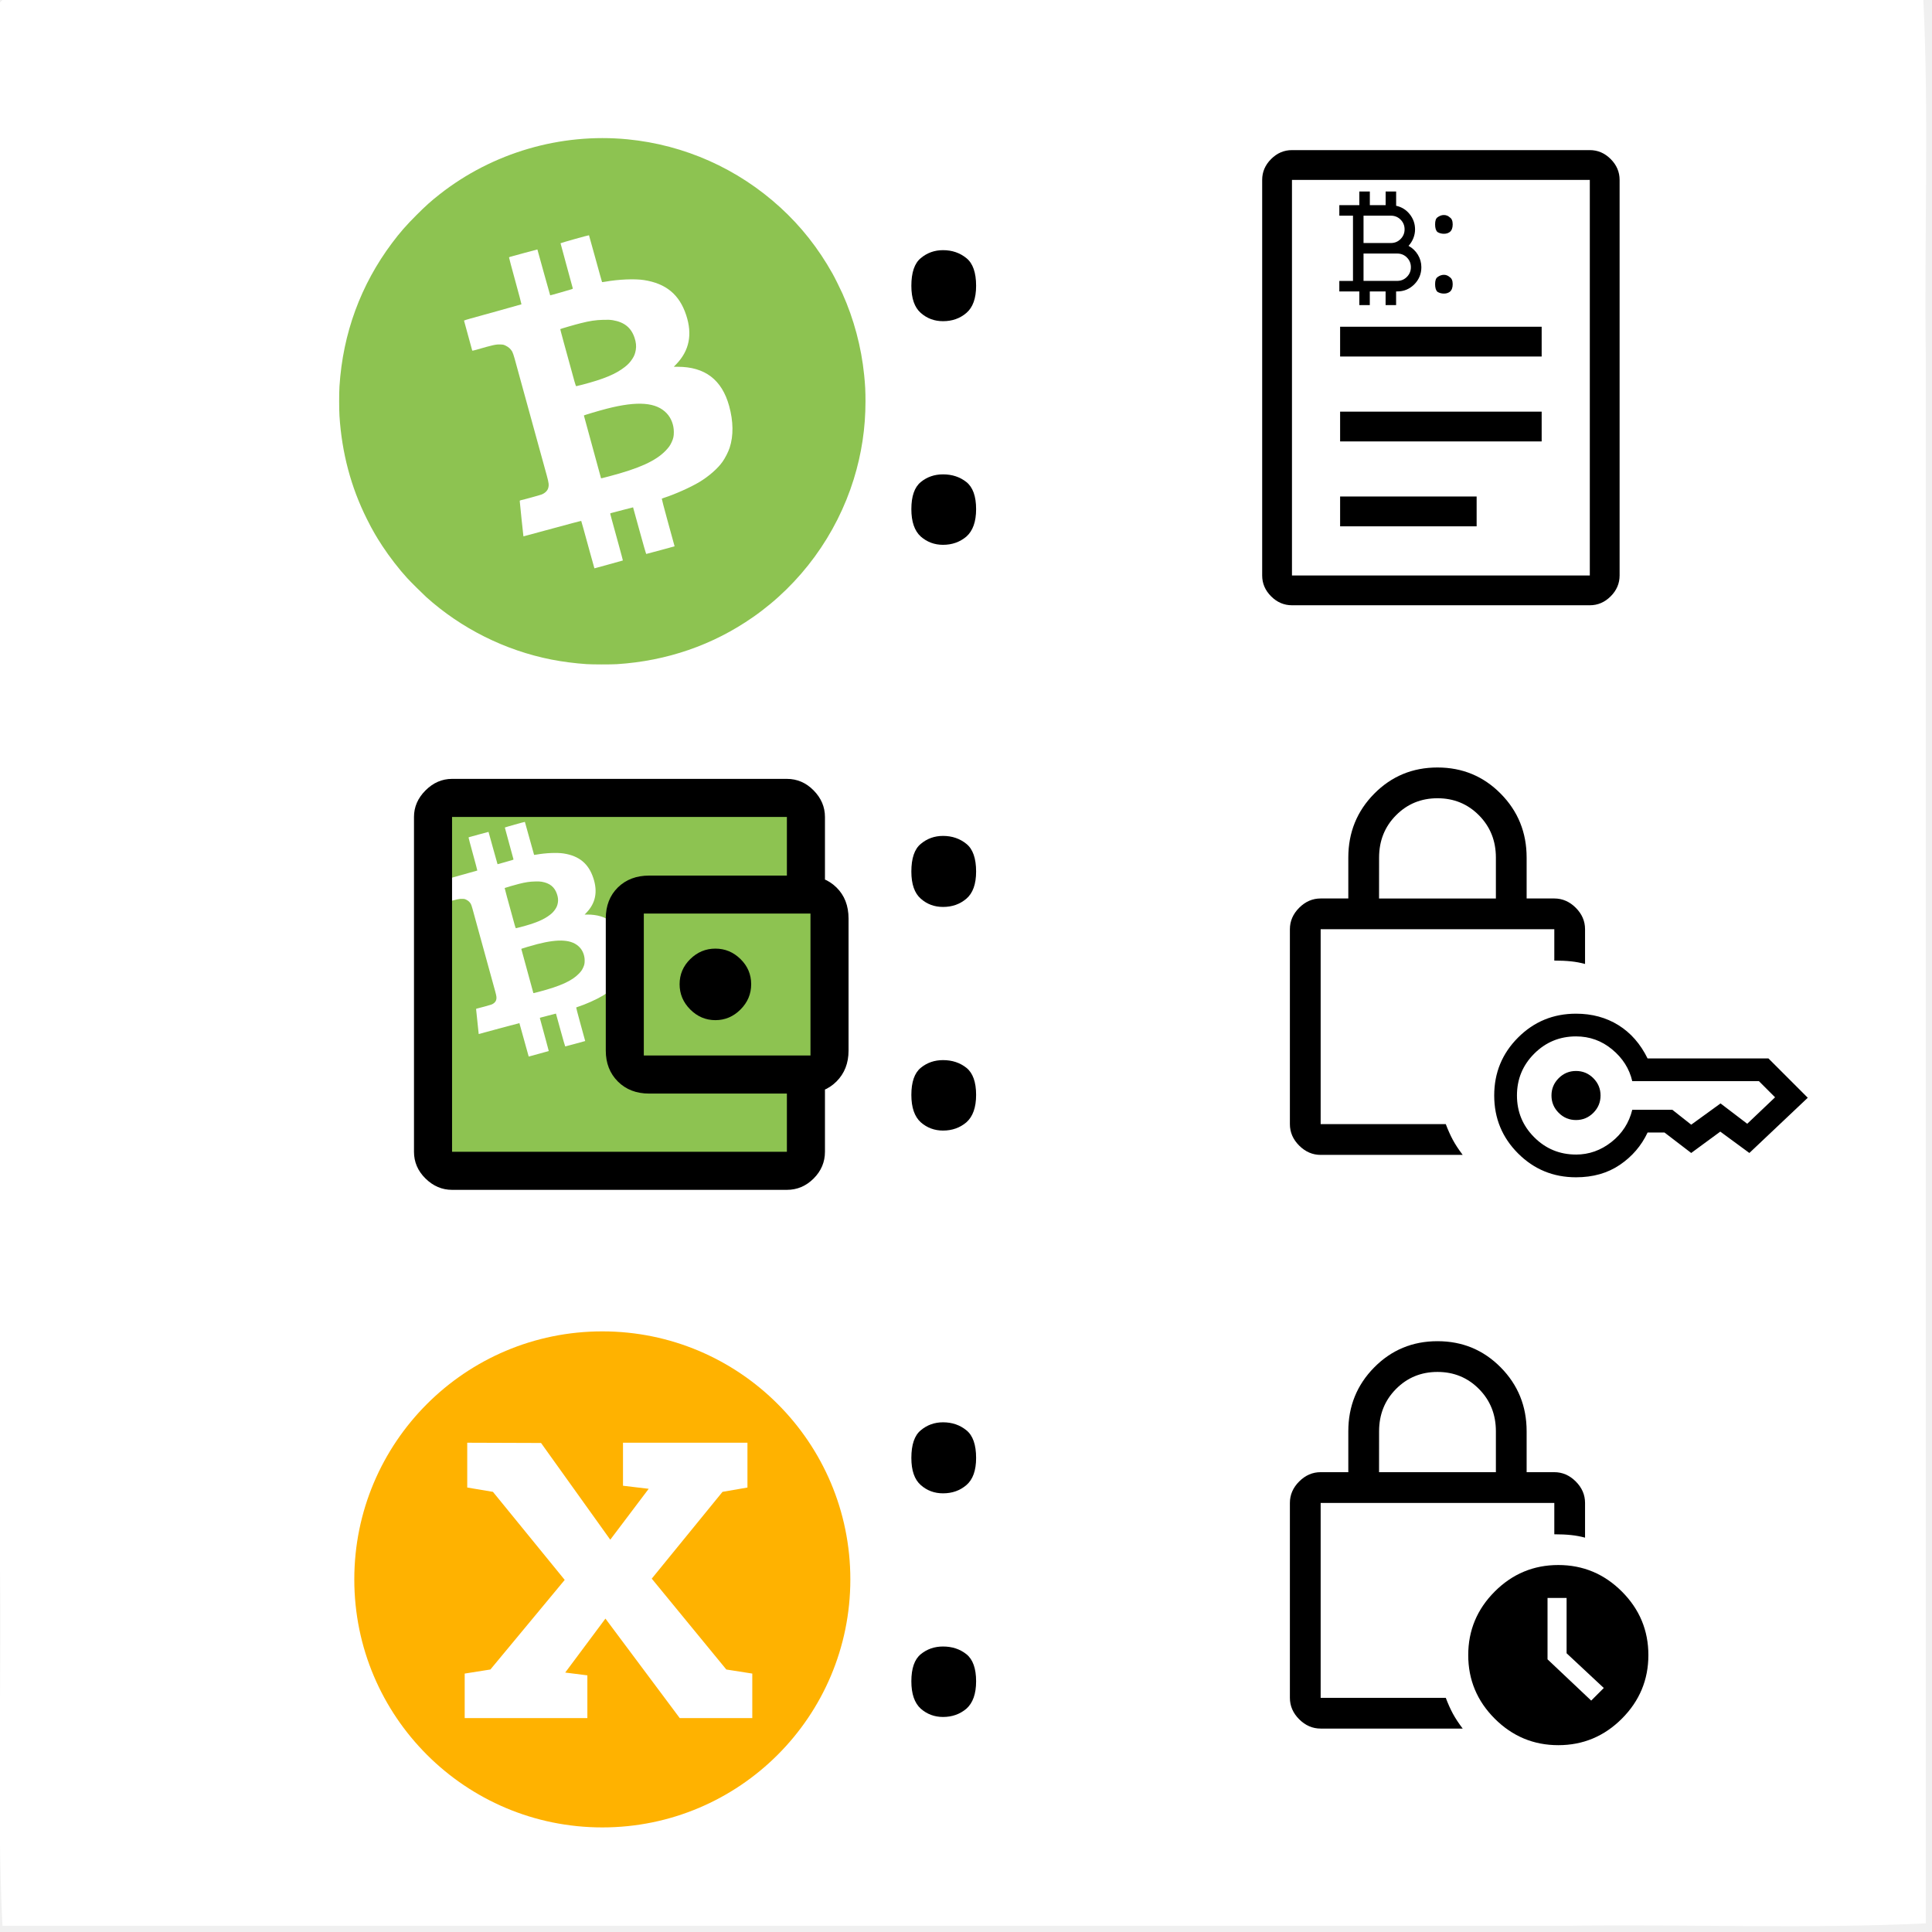
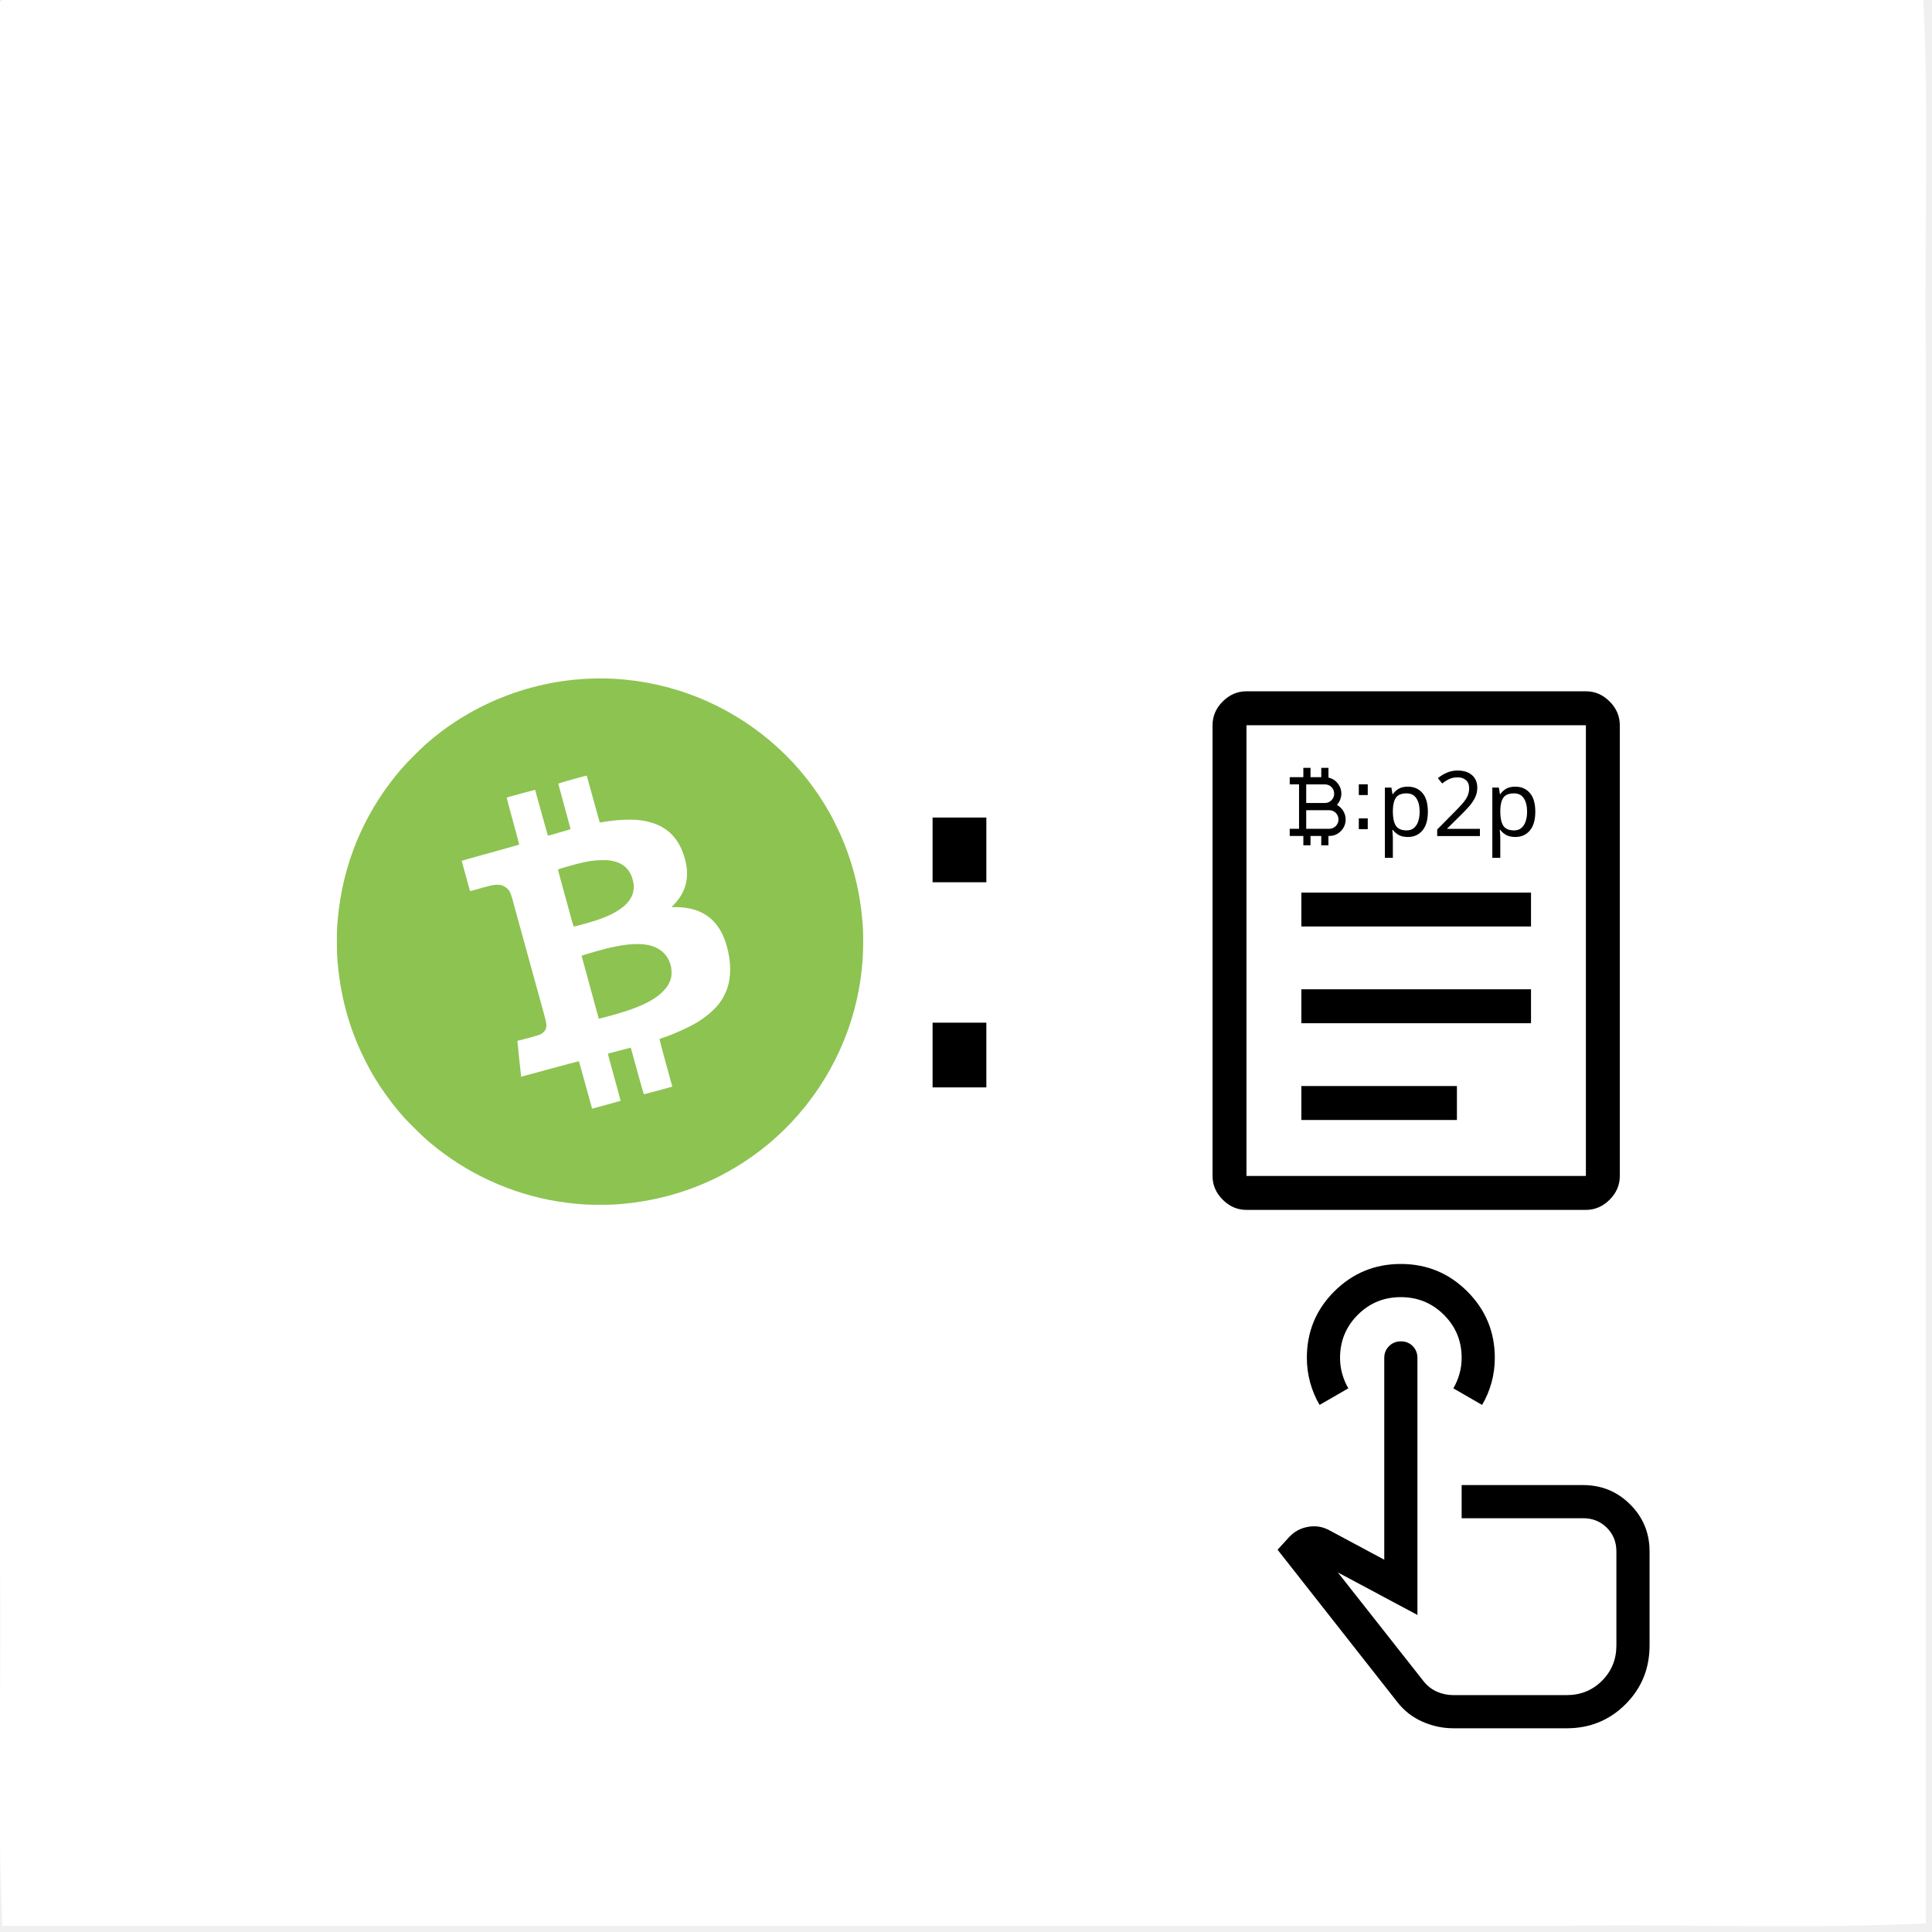
<svg xmlns="http://www.w3.org/2000/svg" width="400" height="400" version="1.1" viewBox="0 0 105.83 105.83" id="svg24">
  <defs id="defs28" />
  <path id="rect2" style="fill:#ffffff;stroke-width:1" d="M 0.133,0 C 35.208,0 70.282,0 105.357,0 c 0.311,6.399 0.044,13.037 0.133,19.527 0,28.61 0,57.22 0,85.829 -6.399,0.311 -13.037,0.044 -19.527,0.133 -28.61,0 -57.22,0 -85.829,0 C -0.178,99.091 0.089,92.453 0,85.963 0,57.353 0,28.743 0,0.133 Z" />
-   <g transform="matrix(0.2132146,0,0,0.2132146,19.04536,72.85237)" id="g16">
-     <path d="m 65.419,0.361 a 63.719,63.72 0 0 0 -63.72,63.72 63.719,63.72 0 0 0 63.72,63.719 63.719,63.72 0 0 0 63.719,-63.719 63.719,63.72 0 0 0 -63.719,-63.72 z m -34.705,28.607 18.962,0.066 17.785,24.847 9.873,-13.077 -6.604,-0.784 v -11.05 h 31.973 v 11.508 l -6.408,1.112 -18.177,22.296 19.158,23.343 6.67,1.046 v 11.443 h -18.635 l -19.093,-25.566 -10.331,13.862 5.689,0.719 v 10.985 h -31.516 v -11.443 l 6.604,-1.046 19.093,-23.016 -18.439,-22.623 -6.604,-1.112 z" fill="#ffb200" stroke="#000000" stroke-dasharray="0, 6.182" stroke-linejoin="bevel" stroke-miterlimit="4.1" stroke-opacity="0.253" stroke-width="0.562" id="path14" />
-   </g>
-   <path d="m 75.541,80.642 h 6.4 v -2.24 q 0,-1.381 -0.926,-2.316 -0.926,-0.935 -2.273,-0.935 -1.347,0 -2.273,0.935 -0.926,0.935 -0.926,2.316 z m 4.581,14.045 h -7.781 q -0.665,0 -1.175,-0.509 -0.509,-0.509 -0.509,-1.175 v -10.677 q 0,-0.665 0.509,-1.175 0.509,-0.509 1.175,-0.509 h 1.516 v -2.24 q 0,-2.063 1.419,-3.499 1.419,-1.436 3.465,-1.436 2.046,0 3.465,1.436 1.419,1.436 1.419,3.499 v 2.24 h 1.516 q 0.665,0 1.175,0.509 0.509,0.509 0.509,1.175 v 1.903 q -0.371,-0.101 -0.77,-0.143 -0.4,-0.042 -0.914,-0.042 v -1.718 h -12.799 v 10.677 h 6.854 q 0.185,0.488 0.387,0.863 0.202,0.375 0.539,0.821 z m 5.238,0.909 q -2.029,0 -3.482,-1.452 -1.452,-1.452 -1.452,-3.482 0,-2.029 1.452,-3.482 1.452,-1.452 3.482,-1.452 2.029,0 3.482,1.452 1.452,1.452 1.452,3.482 0,2.029 -1.452,3.482 -1.452,1.452 -3.482,1.452 z m 1.802,-2.442 0.69,-0.69 -2.038,-1.903 v -3.031 h -1.044 v 3.364 z m -14.82,-10.829 v 10.677 z" stroke-width="0.025" id="path22" />
-   <path d="m 86.33,61.353 q -0.554,0 -0.949,-0.395 -0.395,-0.395 -0.395,-0.949 0,-0.554 0.395,-0.949 0.395,-0.395 0.949,-0.395 0.554,0 0.949,0.395 0.395,0.395 0.395,0.949 0,0.554 -0.395,0.949 -0.395,0.395 -0.949,0.395 z m 0,3.136 q -1.867,0 -3.174,-1.307 -1.307,-1.307 -1.307,-3.174 0,-1.867 1.307,-3.174 1.307,-1.307 3.174,-1.307 1.313,0 2.324,0.629 1.011,0.629 1.596,1.823 h 6.622 l 2.153,2.153 -3.199,3.025 -1.593,-1.17 -1.593,1.17 -1.462,-1.12 h -0.927 q -0.51,1.083 -1.515,1.767 -1.005,0.685 -2.405,0.685 z m 0,-1.245 q 1.07,0 1.945,-0.691 0.874,-0.691 1.136,-1.761 h 2.197 l 1.033,0.815 1.606,-1.164 1.462,1.114 1.525,-1.45 -0.884,-0.884 h -6.939 q -0.236,-1.021 -1.098,-1.736 -0.862,-0.716 -1.982,-0.716 -1.344,0 -2.29,0.946 -0.946,0.946 -0.946,2.29 0,1.344 0.946,2.29 0.946,0.946 2.29,0.946 z" stroke-width="0.019" id="path24" />
-   <path d="m 75.541,49.217 h 6.4 v -2.24 c 0,-0.921 -0.309,-1.692 -0.926,-2.316 -0.618,-0.623 -1.375,-0.935 -2.273,-0.935 -0.898,0 -1.656,0.312 -2.273,0.935 -0.618,0.623 -0.926,1.395 -0.926,2.316 z m 4.581,14.045 h -7.781 c -0.443,0 -0.835,-0.17 -1.175,-0.509 -0.34,-0.34 -0.509,-0.731 -0.509,-1.175 V 50.9 c 0,-0.443 0.17,-0.835 0.509,-1.175 0.34,-0.34 0.731,-0.509 1.175,-0.509 h 1.516 v -2.24 c 0,-1.375 0.473,-2.542 1.419,-3.499 0.946,-0.957 2.101,-1.436 3.465,-1.436 1.364,0 2.519,0.479 3.465,1.436 0.946,0.957 1.419,2.123 1.419,3.499 v 2.24 h 1.516 c 0.443,0 0.835,0.17 1.175,0.509 0.34,0.34 0.509,0.731 0.509,1.175 v 1.903 c -0.247,-0.067 -0.504,-0.115 -0.77,-0.143 -0.267,-0.028 -0.571,-0.042 -0.914,-0.042 v -1.718 h -12.799 v 10.677 h 6.854 c 0.124,0.326 0.253,0.613 0.387,0.863 0.135,0.25 0.314,0.523 0.539,0.821 z m -7.781,-12.361 v 10.677 z" stroke-width="0.025" id="path26" />
-   <g transform="matrix(0.04302731,0,0,0.04302731,15.3239,5.201244)" id="g58">
+   <path d="m 79.61,94.67 q -0.878,0 -1.696,-0.363 -0.817,-0.363 -1.362,-1.06 l -6.57,-8.357 0.636,-0.696 q 0.424,-0.454 1.045,-0.56 0.621,-0.106 1.166,0.197 l 2.997,1.605 V 74.384 q 0,-0.386 0.263,-0.647 0.263,-0.261 0.651,-0.261 0.388,0 0.646,0.261 0.257,0.261 0.257,0.647 v 14.079 l -4.36,-2.331 4.723,5.995 q 0.303,0.363 0.719,0.545 0.417,0.182 0.885,0.182 h 6.207 q 1.151,0 1.938,-0.787 0.787,-0.787 0.787,-1.938 V 84.981 q 0,-0.772 -0.522,-1.294 -0.522,-0.522 -1.294,-0.522 h -6.661 v -1.817 h 6.65 q 1.518,0 2.581,1.06 1.063,1.06 1.063,2.574 v 5.147 q 0,1.907 -1.317,3.225 -1.317,1.317 -3.225,1.317 z m -7.327,-17.712 q -0.335,-0.568 -0.516,-1.226 -0.181,-0.658 -0.181,-1.355 0,-2.142 1.506,-3.641 1.506,-1.499 3.642,-1.499 2.136,0 3.642,1.506 1.506,1.506 1.506,3.643 0,0.695 -0.181,1.351 -0.181,0.656 -0.516,1.221 l -1.574,-0.908 q 0.212,-0.363 0.333,-0.787 0.121,-0.424 0.121,-0.893 0,-1.378 -0.972,-2.347 -0.972,-0.969 -2.362,-0.969 -1.389,0 -2.358,0.971 -0.969,0.971 -0.969,2.359 0,0.454 0.121,0.878 0.121,0.424 0.333,0.787 z m 8.629,10.143 z" id="path4984" style="stroke-width:0.03" />
+   <path d="m 83.01,43.092 q 0.491,0 0.788,0.342 0.302,0.342 0.302,1.031 0,0.679 -0.302,1.031 -0.297,0.352 -0.793,0.352 -0.307,0 -0.511,-0.114 -0.198,-0.119 -0.312,-0.273 h -0.03 q 0.01,0.084 0.02,0.213 0.01,0.129 0.01,0.223 v 1.091 h -0.436 v -3.847 h 0.357 l 0.059,0.362 h 0.02 q 0.119,-0.174 0.312,-0.293 0.193,-0.119 0.516,-0.119 z m -0.079,0.367 q -0.407,0 -0.575,0.228 -0.164,0.228 -0.174,0.694 v 0.084 q 0,0.491 0.159,0.759 0.164,0.263 0.6,0.263 0.243,0 0.397,-0.134 0.159,-0.134 0.233,-0.362 0.079,-0.233 0.079,-0.53 0,-0.456 -0.178,-0.729 -0.174,-0.273 -0.54,-0.273 z" style="font-style:normal;font-variant:normal;font-weight:normal;font-stretch:normal;font-size:160px;line-height:1.25;font-family:'Noto Sans';-inkscape-font-specification:'Noto Sans';white-space:pre;shape-inside:url(#rect1660);stroke-width:0.031" id="path1668" />
+   <g transform="matrix(0.04302731,0,0,0.04302731,15.19861,34.79975)" id="g58">
    <g transform="matrix(0.04188,0,0,0.04188,75.616,54.993)" fill="#8dc351" id="g52">
      <path d="m 7525,15989 c -349,-23 -745,-74 -1074,-139 -1411,-279 -2741,-944 -3806,-1903 -103,-94 -479,-466 -575,-572 -245,-266 -540,-648 -754,-974 -84,-128 -216,-339 -216,-346 0,-2 -17,-32 -38,-66 -48,-80 -130,-233 -220,-414 C 359,10611 82,9566 10,8445 -3,8240 -3,7750 10,7545 113,5935 655,4458 1610,3185 c 239,-319 428,-535 744,-850 286,-286 436,-420 706,-632 C 4666,442 6732,-162 8765,35 c 1734,169 3354,891 4645,2071 632,577 1156,1241 1589,2014 64,113 231,450 301,605 345,767 574,1625 659,2470 32,311 41,496 41,810 0,808 -118,1588 -356,2359 -526,1697 -1613,3186 -3064,4197 -1216,848 -2616,1332 -4135,1429 -181,11 -740,11 -920,-1 z" id="path50" />
    </g>
    <g transform="matrix(0.04188,0,0,0.04188,75.616,54.993)" fill="#ffffff" id="g56">
      <path d="m 7751,13046 c -6,-17 -62,-222 -127,-456 -195,-713 -262,-951 -266,-956 -3,-2 -398,103 -879,234 -481,131 -875,238 -877,237 -3,-3 -112,-1041 -112,-1071 0,-17 8,-23 33,-28 75,-14 558,-147 627,-172 101,-38 181,-113 204,-193 28,-95 21,-155 -43,-390 -33,-119 -139,-504 -236,-856 -97,-352 -239,-867 -315,-1145 -76,-278 -193,-703 -260,-945 -67,-242 -142,-514 -166,-605 -25,-91 -57,-185 -72,-210 -44,-77 -110,-138 -190,-177 -67,-34 -84,-38 -171,-41 -134,-6 -233,16 -734,162 -81,23 -120,30 -122,22 -7,-20 -247,-901 -249,-910 0,-4 87,-33 194,-62 107,-30 499,-138 870,-241 371,-102 678,-189 682,-192 4,-3 -81,-323 -188,-711 -107,-388 -192,-710 -190,-715 2,-6 28,-17 57,-24 30,-8 222,-61 428,-117 206,-57 376,-103 377,-101 1,1 88,315 193,697 106,382 194,696 196,698 2,2 137,-35 302,-83 164,-48 318,-92 343,-100 35,-10 44,-17 42,-31 -2,-11 -87,-320 -188,-689 -101,-368 -184,-674 -184,-680 0,-9 858,-250 865,-243 2,2 91,322 198,711 107,389 196,710 199,712 2,3 42,-2 89,-10 416,-74 899,-94 1184,-51 672,104 1078,440 1283,1061 196,592 97,1085 -302,1499 l -73,76 h 118 c 828,0 1344,393 1564,1190 130,470 135,910 15,1273 -41,126 -137,313 -218,427 -145,205 -419,444 -699,612 -277,166 -754,378 -1083,483 -30,10 -58,20 -62,24 -4,3 71,290 166,636 96,347 185,671 198,721 l 25,91 -426,117 c -234,64 -431,116 -436,116 -6,0 -98,-318 -204,-707 -107,-390 -195,-709 -196,-710 -1,-2 -143,35 -316,81 -173,46 -329,87 -346,91 -18,3 -33,12 -33,18 0,11 16,68 259,952 71,259 128,471 126,473 -1,1 -196,56 -433,121 l -431,118 z m 442,-2762 c 928,-243 1429,-470 1733,-785 93,-98 132,-151 179,-252 54,-113 70,-186 69,-317 0,-211 -79,-419 -214,-563 -317,-339 -883,-384 -1824,-143 -226,58 -696,197 -696,207 0,4 117,433 260,953 143,520 260,948 260,951 0,10 22,5 233,-51 z M 7391,7495 c 657,-172 1015,-321 1295,-540 97,-76 161,-145 225,-243 60,-91 87,-161 107,-277 19,-113 7,-234 -39,-369 -102,-305 -310,-473 -660,-532 -82,-13 -140,-16 -298,-11 -227,6 -400,32 -681,103 -171,42 -609,170 -618,179 -4,4 126,484 431,1588 24,87 46,147 53,147 6,0 90,-20 185,-45 z" fill="#ffffff" id="path54" />
    </g>
  </g>
-   <text x="47.86" y="29.437" fill="#000000" font-family="sans-serif" font-size="28.587px" stroke-width="0.715" style="line-height:1.25" xml:space="preserve" id="text94">
-     <tspan x="47.86" y="29.437" stroke-width="0.715" id="tspan92">:</tspan>
-   </text>
-   <g transform="matrix(2.15424,0,0,2.15424,-152.5724,-83.05637)" id="g14">
-     <g transform="matrix(0.00965946,0,0,0.00965946,80.69794,59.92945)" id="g58-6">
-       <rect style="fill:#8dc351;fill-opacity:1;stroke-width:65.595;stroke-linejoin:round;stroke-dashoffset:7.35" id="rect3960" width="1000.355" height="963.94" x="116.863" y="-95.88" />
-       <g transform="matrix(0.04188,0,0,0.04188,75.616,54.993)" fill="#8dc351" id="g52-2">
-         <path d="m 7525,15989 c -349,-23 -745,-74 -1074,-139 -1411,-279 -2741,-944 -3806,-1903 -103,-94 -479,-466 -575,-572 -245,-266 -540,-648 -754,-974 -84,-128 -216,-339 -216,-346 0,-2 -17,-32 -38,-66 -48,-80 -130,-233 -220,-414 C 359,10611 82,9566 10,8445 -3,8240 -3,7750 10,7545 113,5935 655,4458 1610,3185 c 239,-319 428,-535 744,-850 286,-286 436,-420 706,-632 C 4666,442 6732,-162 8765,35 c 1734,169 3354,891 4645,2071 632,577 1156,1241 1589,2014 64,113 231,450 301,605 345,767 574,1625 659,2470 32,311 41,496 41,810 0,808 -118,1588 -356,2359 -526,1697 -1613,3186 -3064,4197 -1216,848 -2616,1332 -4135,1429 -181,11 -740,11 -920,-1 z" id="path50-9" />
-       </g>
-       <g transform="matrix(0.0610117,0,0,0.0610117,-103.8285,-229.3502)" fill="#ffffff" id="g56-1">
-         <path d="m 7751,13046 c -6,-17 -62,-222 -127,-456 -195,-713 -262,-951 -266,-956 -3,-2 -398,103 -879,234 -481,131 -875,238 -877,237 -3,-3 -112,-1041 -112,-1071 0,-17 8,-23 33,-28 75,-14 558,-147 627,-172 101,-38 181,-113 204,-193 28,-95 21,-155 -43,-390 -33,-119 -139,-504 -236,-856 -97,-352 -239,-867 -315,-1145 -76,-278 -193,-703 -260,-945 -67,-242 -142,-514 -166,-605 -25,-91 -57,-185 -72,-210 -44,-77 -110,-138 -190,-177 -67,-34 -84,-38 -171,-41 -134,-6 -233,16 -734,162 -81,23 -120,30 -122,22 -7,-20 -247,-901 -249,-910 0,-4 87,-33 194,-62 107,-30 499,-138 870,-241 371,-102 678,-189 682,-192 4,-3 -81,-323 -188,-711 -107,-388 -192,-710 -190,-715 2,-6 28,-17 57,-24 30,-8 222,-61 428,-117 206,-57 376,-103 377,-101 1,1 88,315 193,697 106,382 194,696 196,698 2,2 137,-35 302,-83 164,-48 318,-92 343,-100 35,-10 44,-17 42,-31 -2,-11 -87,-320 -188,-689 -101,-368 -184,-674 -184,-680 0,-9 858,-250 865,-243 2,2 91,322 198,711 107,389 196,710 199,712 2,3 42,-2 89,-10 416,-74 899,-94 1184,-51 672,104 1078,440 1283,1061 196,592 97,1085 -302,1499 l -73,76 h 118 c 828,0 1344,393 1564,1190 130,470 135,910 15,1273 -41,126 -137,313 -218,427 -145,205 -419,444 -699,612 -277,166 -754,378 -1083,483 -30,10 -58,20 -62,24 -4,3 71,290 166,636 96,347 185,671 198,721 l 25,91 -426,117 c -234,64 -431,116 -436,116 -6,0 -98,-318 -204,-707 -107,-390 -195,-709 -196,-710 -1,-2 -143,35 -316,81 -173,46 -329,87 -346,91 -18,3 -33,12 -33,18 0,11 16,68 259,952 71,259 128,471 126,473 -1,1 -196,56 -433,121 l -431,118 z m 442,-2762 c 928,-243 1429,-470 1733,-785 93,-98 132,-151 179,-252 54,-113 70,-186 69,-317 0,-211 -79,-419 -214,-563 -317,-339 -883,-384 -1824,-143 -226,58 -696,197 -696,207 0,4 117,433 260,953 143,520 260,948 260,951 0,10 22,5 233,-51 z M 7391,7495 c 657,-172 1015,-321 1295,-540 97,-76 161,-145 225,-243 60,-91 87,-161 107,-277 19,-113 7,-234 -39,-369 -102,-305 -310,-473 -660,-532 -82,-13 -140,-16 -298,-11 -227,6 -400,32 -681,103 -171,42 -609,170 -618,179 -4,4 126,484 431,1588 24,87 46,147 53,147 6,0 90,-20 185,-45 z" fill="#ffffff" id="path54-2" />
-       </g>
-     </g>
-     <path d="m 89.015,64.495 q 0.368,0 0.639,-0.271 0.271,-0.271 0.271,-0.643 0,-0.373 -0.271,-0.639 -0.271,-0.266 -0.639,-0.266 -0.368,0 -0.639,0.266 -0.271,0.266 -0.271,0.639 0,0.372 0.271,0.643 0.271,0.271 0.639,0.271 z m -6.696,2.835 v 0.513 -8.514 z m 0,1.48 q -0.382,0 -0.675,-0.288 -0.293,-0.288 -0.293,-0.68 v -8.514 q 0,-0.382 0.293,-0.675 0.293,-0.293 0.675,-0.293 h 8.514 q 0.392,0 0.68,0.293 0.288,0.293 0.288,0.675 v 1.78 h -0.968 v -1.78 h -8.514 v 8.514 h 8.514 v -1.771 h 0.968 v 1.771 q 0,0.392 -0.288,0.68 -0.288,0.288 -0.68,0.288 z m 5.012,-2.448 q -0.489,0 -0.796,-0.307 -0.307,-0.307 -0.307,-0.786 v -3.357 q 0,-0.489 0.307,-0.791 0.307,-0.302 0.796,-0.302 h 3.967 q 0.489,0 0.796,0.302 0.307,0.302 0.307,0.791 v 3.357 q 0,0.479 -0.307,0.786 -0.307,0.307 -0.796,0.307 z m 4.102,-0.968 v -3.609 h -4.238 v 3.609 z" stroke-width="0.015" id="path12" />
+   <g aria-label=":" id="text94" style="font-size:28.587px;line-height:1.25;font-family:sans-serif;fill:#000000;stroke-width:0.715" transform="translate(-0.1252819,30.12766)">
+     <path d="m 51.21,25.892 h 2.945 v 3.545 h -2.945 z m 0,-11.237 h 2.945 v 3.545 h -2.945 z" style="stroke-width:0.715" id="path2626" />
  </g>
-   <g id="g2074" transform="matrix(2.055556,0,0,2.055556,-148.8325,-58.92189)">
-     <path d="m 108.117,42.69 h 3.638 v -0.794 h -3.638 z m 0,-2.262 h 5.371 v -0.794 h -5.371 z m 0,-2.262 h 5.371 v -0.794 h -5.371 z m -1.283,6.628 c -0.212,0 -0.397,-0.079 -0.556,-0.238 -0.159,-0.159 -0.238,-0.344 -0.238,-0.556 v -10.541 c 0,-0.212 0.079,-0.397 0.238,-0.556 0.159,-0.159 0.344,-0.238 0.556,-0.238 h 7.937 c 0.212,0 0.397,0.079 0.556,0.238 0.159,0.159 0.238,0.344 0.238,0.556 v 10.541 c 0,0.212 -0.079,0.397 -0.238,0.556 -0.159,0.159 -0.344,0.238 -0.556,0.238 z m 0,-0.794 h 7.937 v -10.541 h -7.937 z m 0,-10.541 v 10.541 z" id="path2" style="stroke-width:0.013" />
-     <path d="m 108.629,36.795 v -0.364 h -0.533 v -0.28 h 0.364 V 34.412 h -0.364 v -0.28 h 0.533 v -0.364 h 0.28 v 0.364 h 0.421 v -0.364 h 0.28 v 0.38 q 0.224,0.05 0.364,0.228 0.14,0.177 0.14,0.402 0,0.119 -0.045,0.233 -0.045,0.114 -0.129,0.205 0.158,0.086 0.25,0.238 0.092,0.153 0.092,0.332 0,0.266 -0.188,0.456 -0.188,0.189 -0.457,0.189 h -0.028 v 0.364 h -0.28 v -0.364 h -0.421 v 0.364 z m 0.112,-1.654 h 0.729 q 0.153,0 0.259,-0.107 0.106,-0.107 0.106,-0.257 0,-0.153 -0.106,-0.259 -0.106,-0.106 -0.259,-0.106 h -0.729 z m 0,1.009 h 0.897 q 0.153,0 0.259,-0.107 0.106,-0.107 0.106,-0.257 0,-0.153 -0.106,-0.259 -0.106,-0.106 -0.259,-0.106 h -0.897 z" stroke-width="0.004" id="path4" />
-     <text x="110.384" y="36.44" fill="#000000" font-family="sans-serif" font-size="3.716px" stroke-width="0.093" style="line-height:1.25" xml:space="preserve" id="text94-5">
-       <tspan x="110.384" y="36.44" stroke-width="0.093" id="tspan92-3">:</tspan>
-     </text>
+   <path d="m 71.285,61.349 h 8.521 v -1.859 h -8.521 z m 0,-5.299 H 83.865 V 54.191 H 71.285 Z m 0,-5.299 H 83.865 V 48.893 H 71.285 Z m -3.006,15.524 c -0.496,0 -0.93,-0.186 -1.301,-0.558 -0.372,-0.372 -0.558,-0.806 -0.558,-1.301 V 39.726 c 0,-0.496 0.186,-0.93 0.558,-1.301 0.372,-0.372 0.806,-0.558 1.301,-0.558 h 18.591 c 0.496,0 0.93,0.186 1.301,0.558 0.372,0.372 0.558,0.806 0.558,1.301 v 24.69 c 0,0.496 -0.186,0.93 -0.558,1.301 -0.372,0.372 -0.806,0.558 -1.301,0.558 z m 0,-1.859 H 86.871 V 39.726 H 68.279 Z m 0,-24.69 v 24.69 z" id="path2" style="stroke-width:0.031" />
+   <path d="m 71.394,46.303 v -0.51 h -0.746 v -0.393 h 0.51 v -2.435 h -0.51 v -0.393 h 0.746 v -0.51 h 0.393 v 0.51 h 0.589 v -0.51 h 0.393 v 0.532 q 0.314,0.071 0.51,0.319 0.196,0.248 0.196,0.562 0,0.167 -0.063,0.327 -0.063,0.16 -0.181,0.288 0.222,0.12 0.35,0.334 0.129,0.214 0.129,0.465 0,0.373 -0.263,0.638 -0.263,0.265 -0.64,0.265 h -0.039 v 0.51 h -0.393 v -0.51 h -0.589 v 0.51 z m 0.157,-2.317 h 1.021 q 0.214,0 0.362,-0.15 0.148,-0.15 0.148,-0.36 0,-0.214 -0.148,-0.362 -0.148,-0.148 -0.362,-0.148 h -1.021 z m 0,1.414 h 1.257 q 0.214,0 0.362,-0.15 0.148,-0.15 0.148,-0.36 0,-0.214 -0.148,-0.362 -0.148,-0.148 -0.362,-0.148 h -1.257 z" stroke-width="0.006" id="path4" />
+   <g aria-label=":" id="text94-3" style="font-size:153.357px;line-height:1.25;font-family:sans-serif;fill:#000000;stroke-width:3.834" transform="matrix(0.03098544,0,0,0.03098544,62.70189,67.05008)">
+     <path d="m 378.573,-717.154 h 15.8 v 19.02 h -15.8 z m 0,-60.279 h 15.8 v 19.02 h -15.8 z" style="stroke-width:3.834" id="path1671" />
  </g>
-   <text x="47.86" y="61.523" fill="#000000" font-family="sans-serif" font-size="28.587px" stroke-width="0.715" style="line-height:1.25" xml:space="preserve" id="text94-36">
-     <tspan x="47.86" y="61.523" stroke-width="0.715" id="tspan92-7">:</tspan>
-   </text>
-   <text x="47.86" y="93.647" fill="#000000" font-family="sans-serif" font-size="28.587px" stroke-width="0.715" style="line-height:1.25" xml:space="preserve" id="text94-53">
-     <tspan x="47.86" y="93.647" stroke-width="0.715" id="tspan92-56">:</tspan>
-   </text>
+   <path d="m 77.125,43.092 q 0.491,0 0.788,0.342 0.302,0.342 0.302,1.031 0,0.679 -0.302,1.031 -0.297,0.352 -0.793,0.352 -0.307,0 -0.511,-0.114 -0.198,-0.119 -0.312,-0.273 h -0.03 q 0.01,0.084 0.02,0.213 0.01,0.129 0.01,0.223 v 1.091 h -0.436 v -3.847 h 0.357 l 0.059,0.362 h 0.02 q 0.119,-0.174 0.312,-0.293 0.193,-0.119 0.516,-0.119 z m -0.079,0.367 q -0.407,0 -0.575,0.228 -0.164,0.228 -0.174,0.694 v 0.084 q 0,0.491 0.159,0.759 0.164,0.263 0.6,0.263 0.243,0 0.397,-0.134 0.159,-0.134 0.233,-0.362 0.079,-0.233 0.079,-0.53 0,-0.456 -0.178,-0.729 -0.174,-0.273 -0.54,-0.273 z" style="font-style:normal;font-variant:normal;font-weight:normal;font-stretch:normal;font-size:160px;line-height:1.25;font-family:'Noto Sans';-inkscape-font-specification:'Noto Sans';white-space:pre;shape-inside:url(#rect1660);stroke-width:0.031" id="path1664" />
+   <path d="m 81.066,45.799 h -2.34 v -0.362 l 0.927,-0.937 q 0.268,-0.268 0.451,-0.476 0.183,-0.208 0.278,-0.407 0.094,-0.203 0.094,-0.441 0,-0.293 -0.174,-0.441 -0.174,-0.154 -0.451,-0.154 -0.258,0 -0.456,0.089 -0.193,0.089 -0.397,0.248 l -0.233,-0.293 q 0.208,-0.174 0.476,-0.293 0.273,-0.124 0.61,-0.124 0.496,0 0.783,0.253 0.288,0.248 0.288,0.689 0,0.278 -0.114,0.521 -0.114,0.243 -0.317,0.481 -0.203,0.233 -0.476,0.501 l -0.739,0.729 v 0.02 h 1.79 z" style="font-style:normal;font-variant:normal;font-weight:normal;font-stretch:normal;font-size:160px;line-height:1.25;font-family:'Noto Sans';-inkscape-font-specification:'Noto Sans';white-space:pre;shape-inside:url(#rect1660);stroke-width:0.031" id="path1666" />
</svg>
